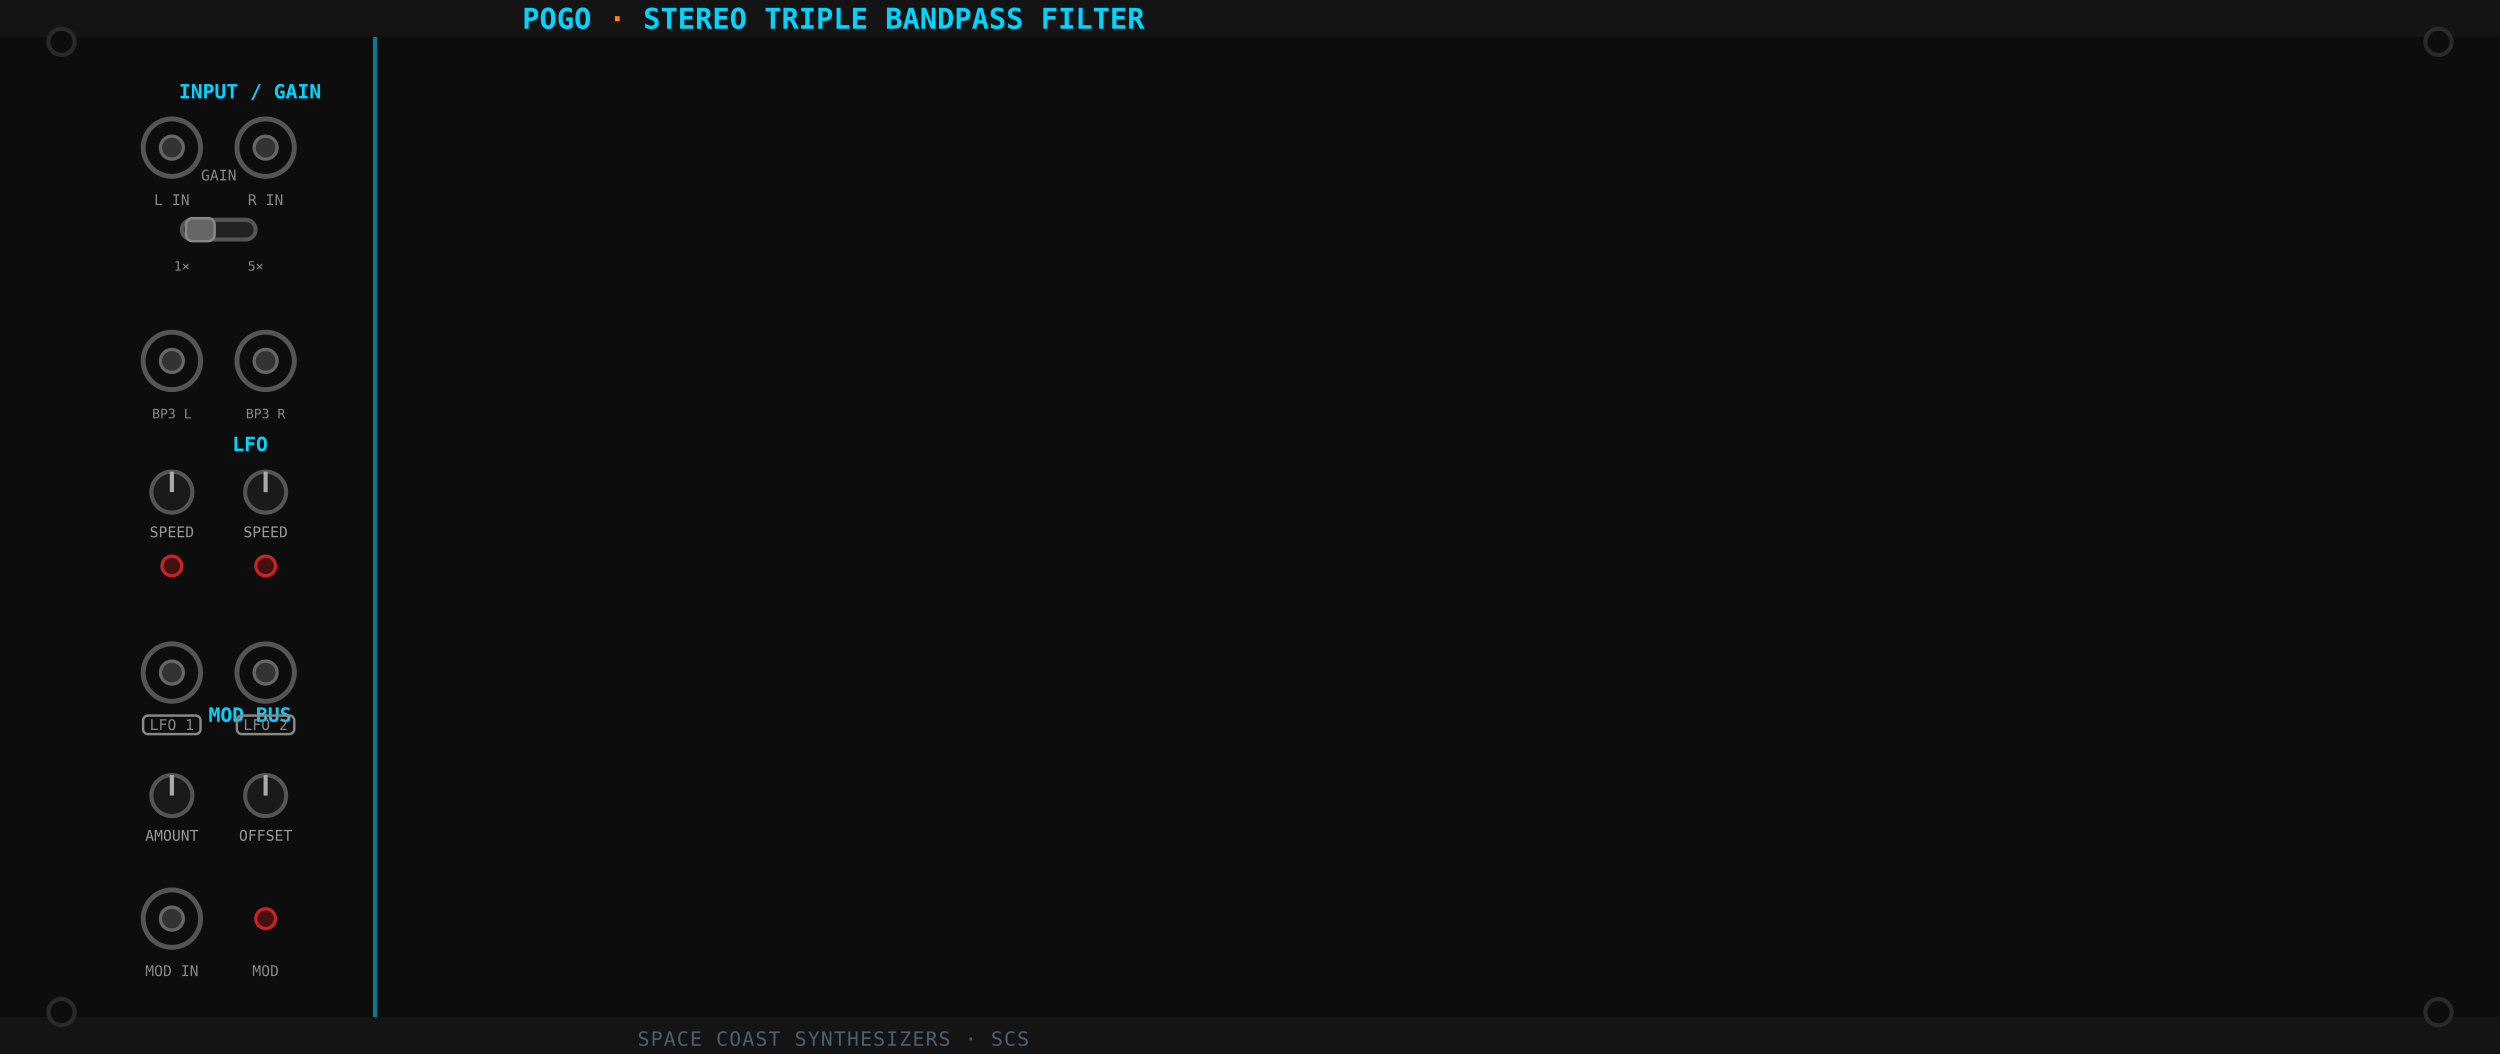
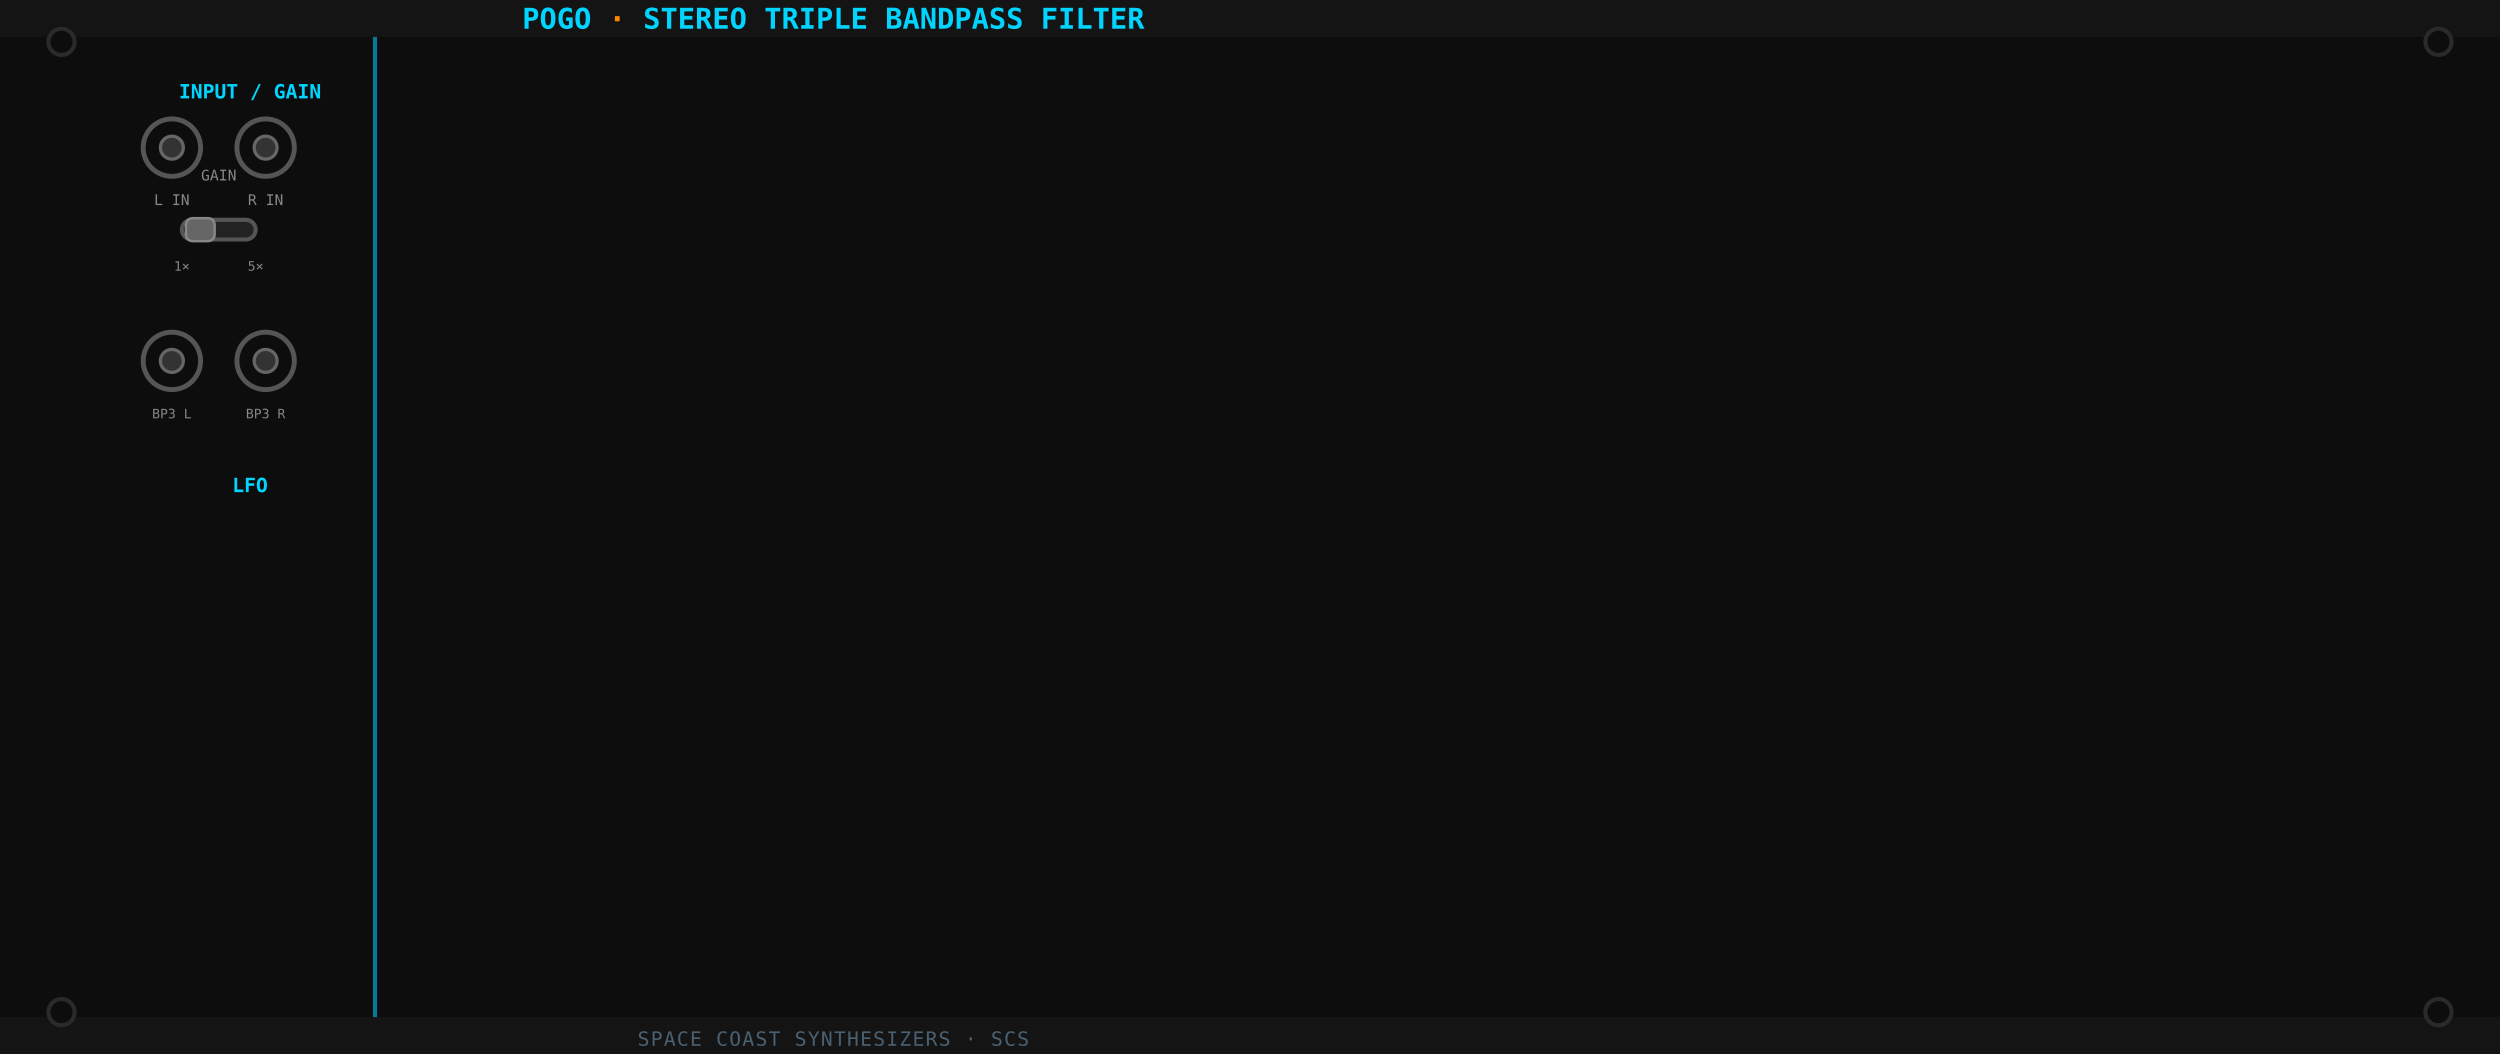
<svg xmlns="http://www.w3.org/2000/svg" width="304.8mm" height="128.5mm" viewBox="0 0 304.80 128.5">
  <rect x="0" y="0" width="304.8" height="128.5" fill="#0d0d0d" />
  <rect x="0" y="0" width="304.8" height="4.5" fill="#141414" />
  <rect x="0" y="124.0" width="304.8" height="4.5" fill="#141414" />
  <circle cx="7.5" cy="5.1" r="1.6" fill="#0d0d0d" stroke="#2a2a2a" stroke-width="0.5" />
  <circle cx="297.3" cy="5.1" r="1.6" fill="#0d0d0d" stroke="#2a2a2a" stroke-width="0.5" />
  <circle cx="7.5" cy="123.4" r="1.6" fill="#0d0d0d" stroke="#2a2a2a" stroke-width="0.5" />
  <circle cx="297.3" cy="123.4" r="1.6" fill="#0d0d0d" stroke="#2a2a2a" stroke-width="0.5" />
  <text x="101.60" y="3.5" fill="#00d4ff" font-family="monospace" font-size="3.5" font-weight="bold" text-anchor="middle">POGO  <tspan fill="#ff8800">·</tspan> STEREO TRIPLE BANDPASS FILTER</text>
  <text x="101.60" y="127.5" fill="#4a6070" font-family="monospace" font-size="2.4" text-anchor="middle" letter-spacing="0.15">SPACE COAST SYNTHESIZERS  ·  SCS</text>
  <line x1="45.72" y1="4.5" x2="45.72" y2="124.0" stroke="#00d4ff" stroke-width="0.5" opacity="0.55" />
  <text x="30.48" y="12.0" fill="#00d4ff" font-family="monospace" font-size="2.4" text-anchor="middle" font-weight="bold">INPUT / GAIN</text>
-   <text x="30.48" y="55.0" fill="#00d4ff" font-family="monospace" font-size="2.4" text-anchor="middle" font-weight="bold">LFO</text>
-   <text x="30.48" y="88.0" fill="#00d4ff" font-family="monospace" font-size="2.4" text-anchor="middle" font-weight="bold">MOD BUS</text>
+   <text x="30.48" y="60.0" fill="#00d4ff" font-family="monospace" font-size="2.4" text-anchor="middle" font-weight="bold">LFO</text>
  <circle cx="20.955" cy="18.0" r="3.5" fill="none" stroke="#555" stroke-width="0.6" />
  <circle cx="20.955" cy="18.0" r="1.4" fill="#333" stroke="#666" stroke-width="0.4" />
  <text x="20.955" y="25.0" fill="#888" font-family="monospace" font-size="1.8" text-anchor="middle">L IN</text>
  <circle cx="32.385" cy="18.0" r="3.5" fill="none" stroke="#555" stroke-width="0.6" />
  <circle cx="32.385" cy="18.0" r="1.4" fill="#333" stroke="#666" stroke-width="0.4" />
  <text x="32.385" y="25.0" fill="#888" font-family="monospace" font-size="1.8" text-anchor="middle">R IN</text>
  <text x="26.67" y="22.0" fill="#888" font-family="monospace" font-size="1.8" text-anchor="middle">GAIN</text>
  <rect x="22.17" y="26.80" width="9" height="2.4" rx="1.2" fill="#222" stroke="#555" stroke-width="0.5" />
  <rect x="22.67" y="26.60" width="3.5" height="2.8" rx="0.8" fill="#666" stroke="#888" stroke-width="0.3" />
  <text x="22.17" y="33.0" fill="#888" font-family="monospace" font-size="1.6" text-anchor="middle">1×</text>
  <text x="31.17" y="33.0" fill="#888" font-family="monospace" font-size="1.6" text-anchor="middle">5×</text>
  <circle cx="20.955" cy="44.0" r="3.5" fill="none" stroke="#555" stroke-width="0.6" />
  <circle cx="20.955" cy="44.0" r="1.4" fill="#333" stroke="#666" stroke-width="0.4" />
  <text x="20.955" y="51.0" fill="#888" font-family="monospace" font-size="1.6" text-anchor="middle">BP3 L</text>
  <circle cx="32.385" cy="44.0" r="3.5" fill="none" stroke="#555" stroke-width="0.6" />
  <circle cx="32.385" cy="44.0" r="1.4" fill="#333" stroke="#666" stroke-width="0.4" />
  <text x="32.385" y="51.0" fill="#888" font-family="monospace" font-size="1.6" text-anchor="middle">BP3 R</text>
-   <circle cx="20.955" cy="60.0" r="2.5" fill="#1a1a1a" stroke="#555" stroke-width="0.5" />
-   <line x1="20.955" y1="60.0" x2="20.955" y2="57.5" stroke="#aaa" stroke-width="0.5" />
-   <text x="20.955" y="65.5" fill="#999" font-family="monospace" font-size="1.8" text-anchor="middle">SPEED</text>
-   <circle cx="32.385" cy="60.0" r="2.5" fill="#1a1a1a" stroke="#555" stroke-width="0.5" />
-   <line x1="32.385" y1="60.0" x2="32.385" y2="57.5" stroke="#aaa" stroke-width="0.5" />
-   <text x="32.385" y="65.5" fill="#999" font-family="monospace" font-size="1.8" text-anchor="middle">SPEED</text>
-   <circle cx="20.955" cy="69.0" r="1.2" fill="#441111" stroke="#cc2222" stroke-width="0.4" />
-   <circle cx="32.385" cy="69.0" r="1.2" fill="#441111" stroke="#cc2222" stroke-width="0.4" />
-   <circle cx="20.955" cy="82.0" r="3.5" fill="none" stroke="#555" stroke-width="0.6" />
-   <circle cx="20.955" cy="82.0" r="1.4" fill="#333" stroke="#666" stroke-width="0.4" />
-   <rect x="17.45" y="87.24" width="7.0" height="2.26" rx="0.6" fill="none" stroke="#888" stroke-width="0.3" />
-   <text x="20.955" y="89.0" fill="#888" font-family="monospace" font-size="1.8" text-anchor="middle">LFO 1</text>
-   <circle cx="32.385" cy="82.0" r="3.5" fill="none" stroke="#555" stroke-width="0.6" />
-   <circle cx="32.385" cy="82.0" r="1.4" fill="#333" stroke="#666" stroke-width="0.4" />
-   <rect x="28.88" y="87.24" width="7.0" height="2.26" rx="0.6" fill="none" stroke="#888" stroke-width="0.3" />
-   <text x="32.385" y="89.0" fill="#888" font-family="monospace" font-size="1.8" text-anchor="middle">LFO 2</text>
-   <circle cx="20.955" cy="97.0" r="2.5" fill="#1a1a1a" stroke="#555" stroke-width="0.5" />
-   <line x1="20.955" y1="97.0" x2="20.955" y2="94.5" stroke="#aaa" stroke-width="0.5" />
-   <text x="20.955" y="102.5" fill="#999" font-family="monospace" font-size="1.8" text-anchor="middle">AMOUNT</text>
-   <circle cx="32.385" cy="97.0" r="2.5" fill="#1a1a1a" stroke="#555" stroke-width="0.5" />
-   <line x1="32.385" y1="97.0" x2="32.385" y2="94.5" stroke="#aaa" stroke-width="0.5" />
-   <text x="32.385" y="102.5" fill="#999" font-family="monospace" font-size="1.8" text-anchor="middle">OFFSET</text>
-   <circle cx="20.955" cy="112.0" r="3.5" fill="none" stroke="#555" stroke-width="0.6" />
-   <circle cx="20.955" cy="112.0" r="1.4" fill="#333" stroke="#666" stroke-width="0.4" />
-   <text x="20.955" y="119.0" fill="#888" font-family="monospace" font-size="1.8" text-anchor="middle">MOD IN</text>
-   <circle cx="32.385" cy="112.0" r="1.2" fill="#441111" stroke="#cc2222" stroke-width="0.4" />
-   <text x="32.385" y="119.0" fill="#888" font-family="monospace" font-size="1.8" text-anchor="middle">MOD</text>
</svg>
